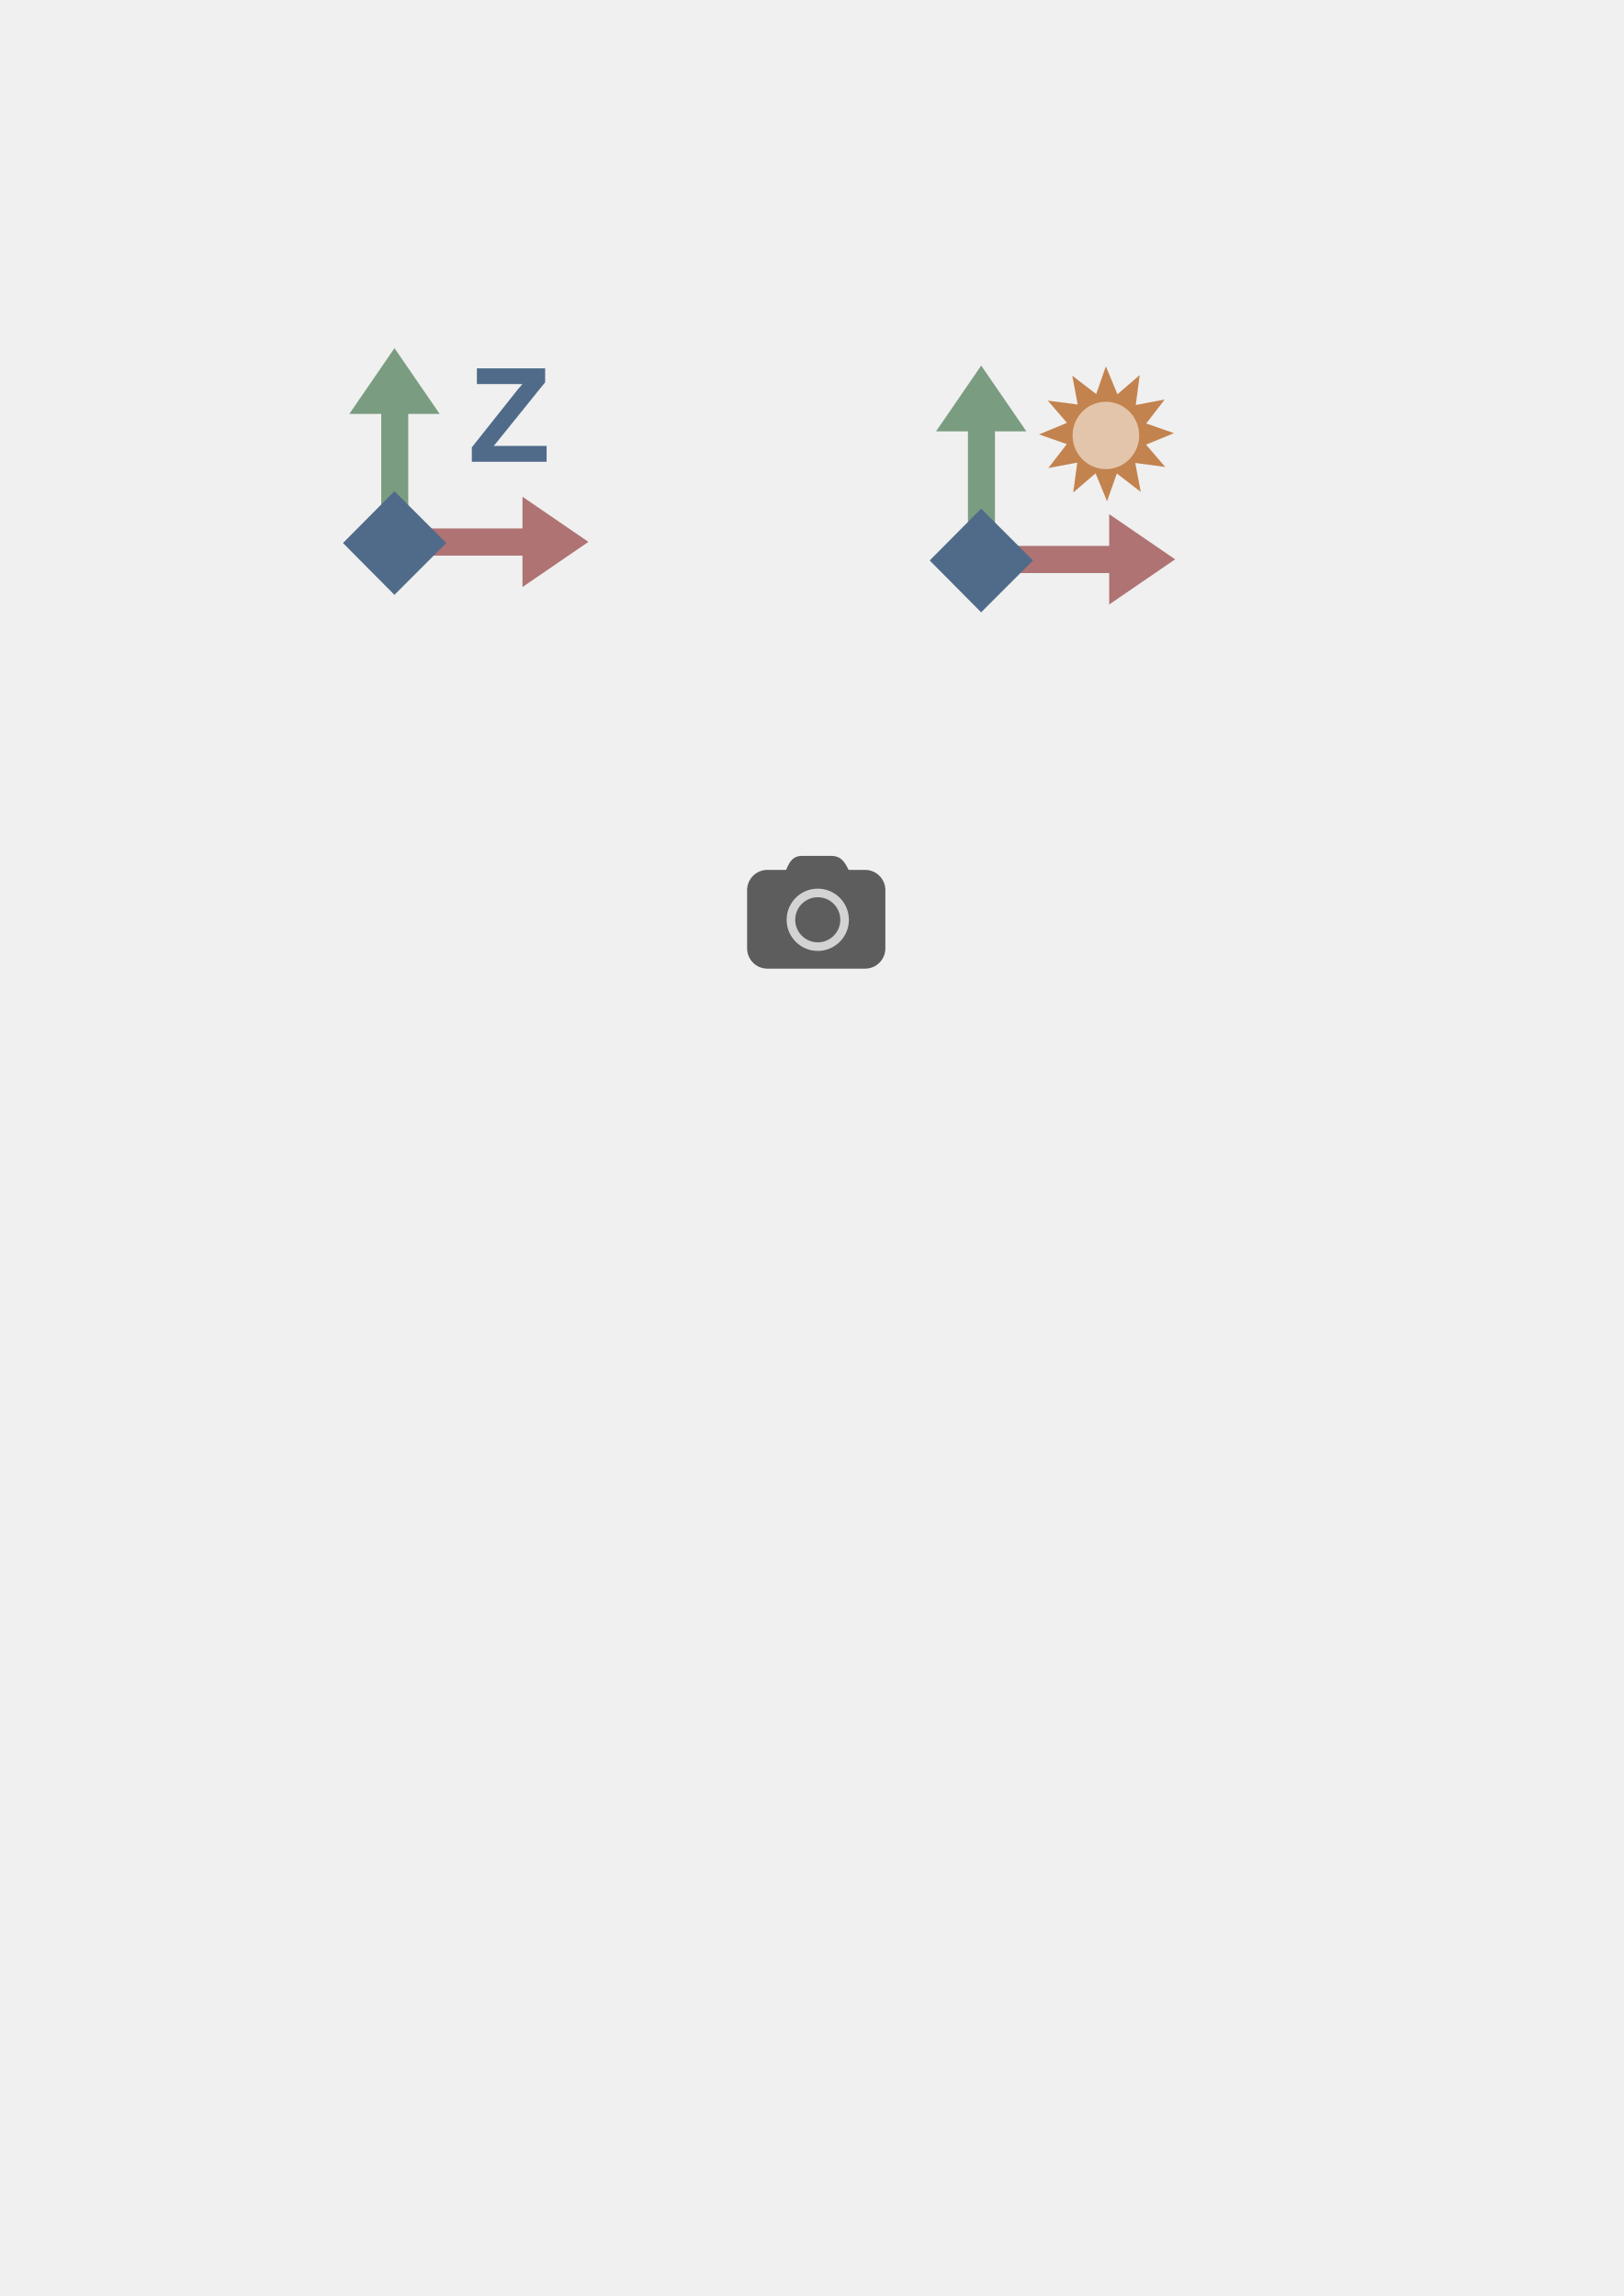
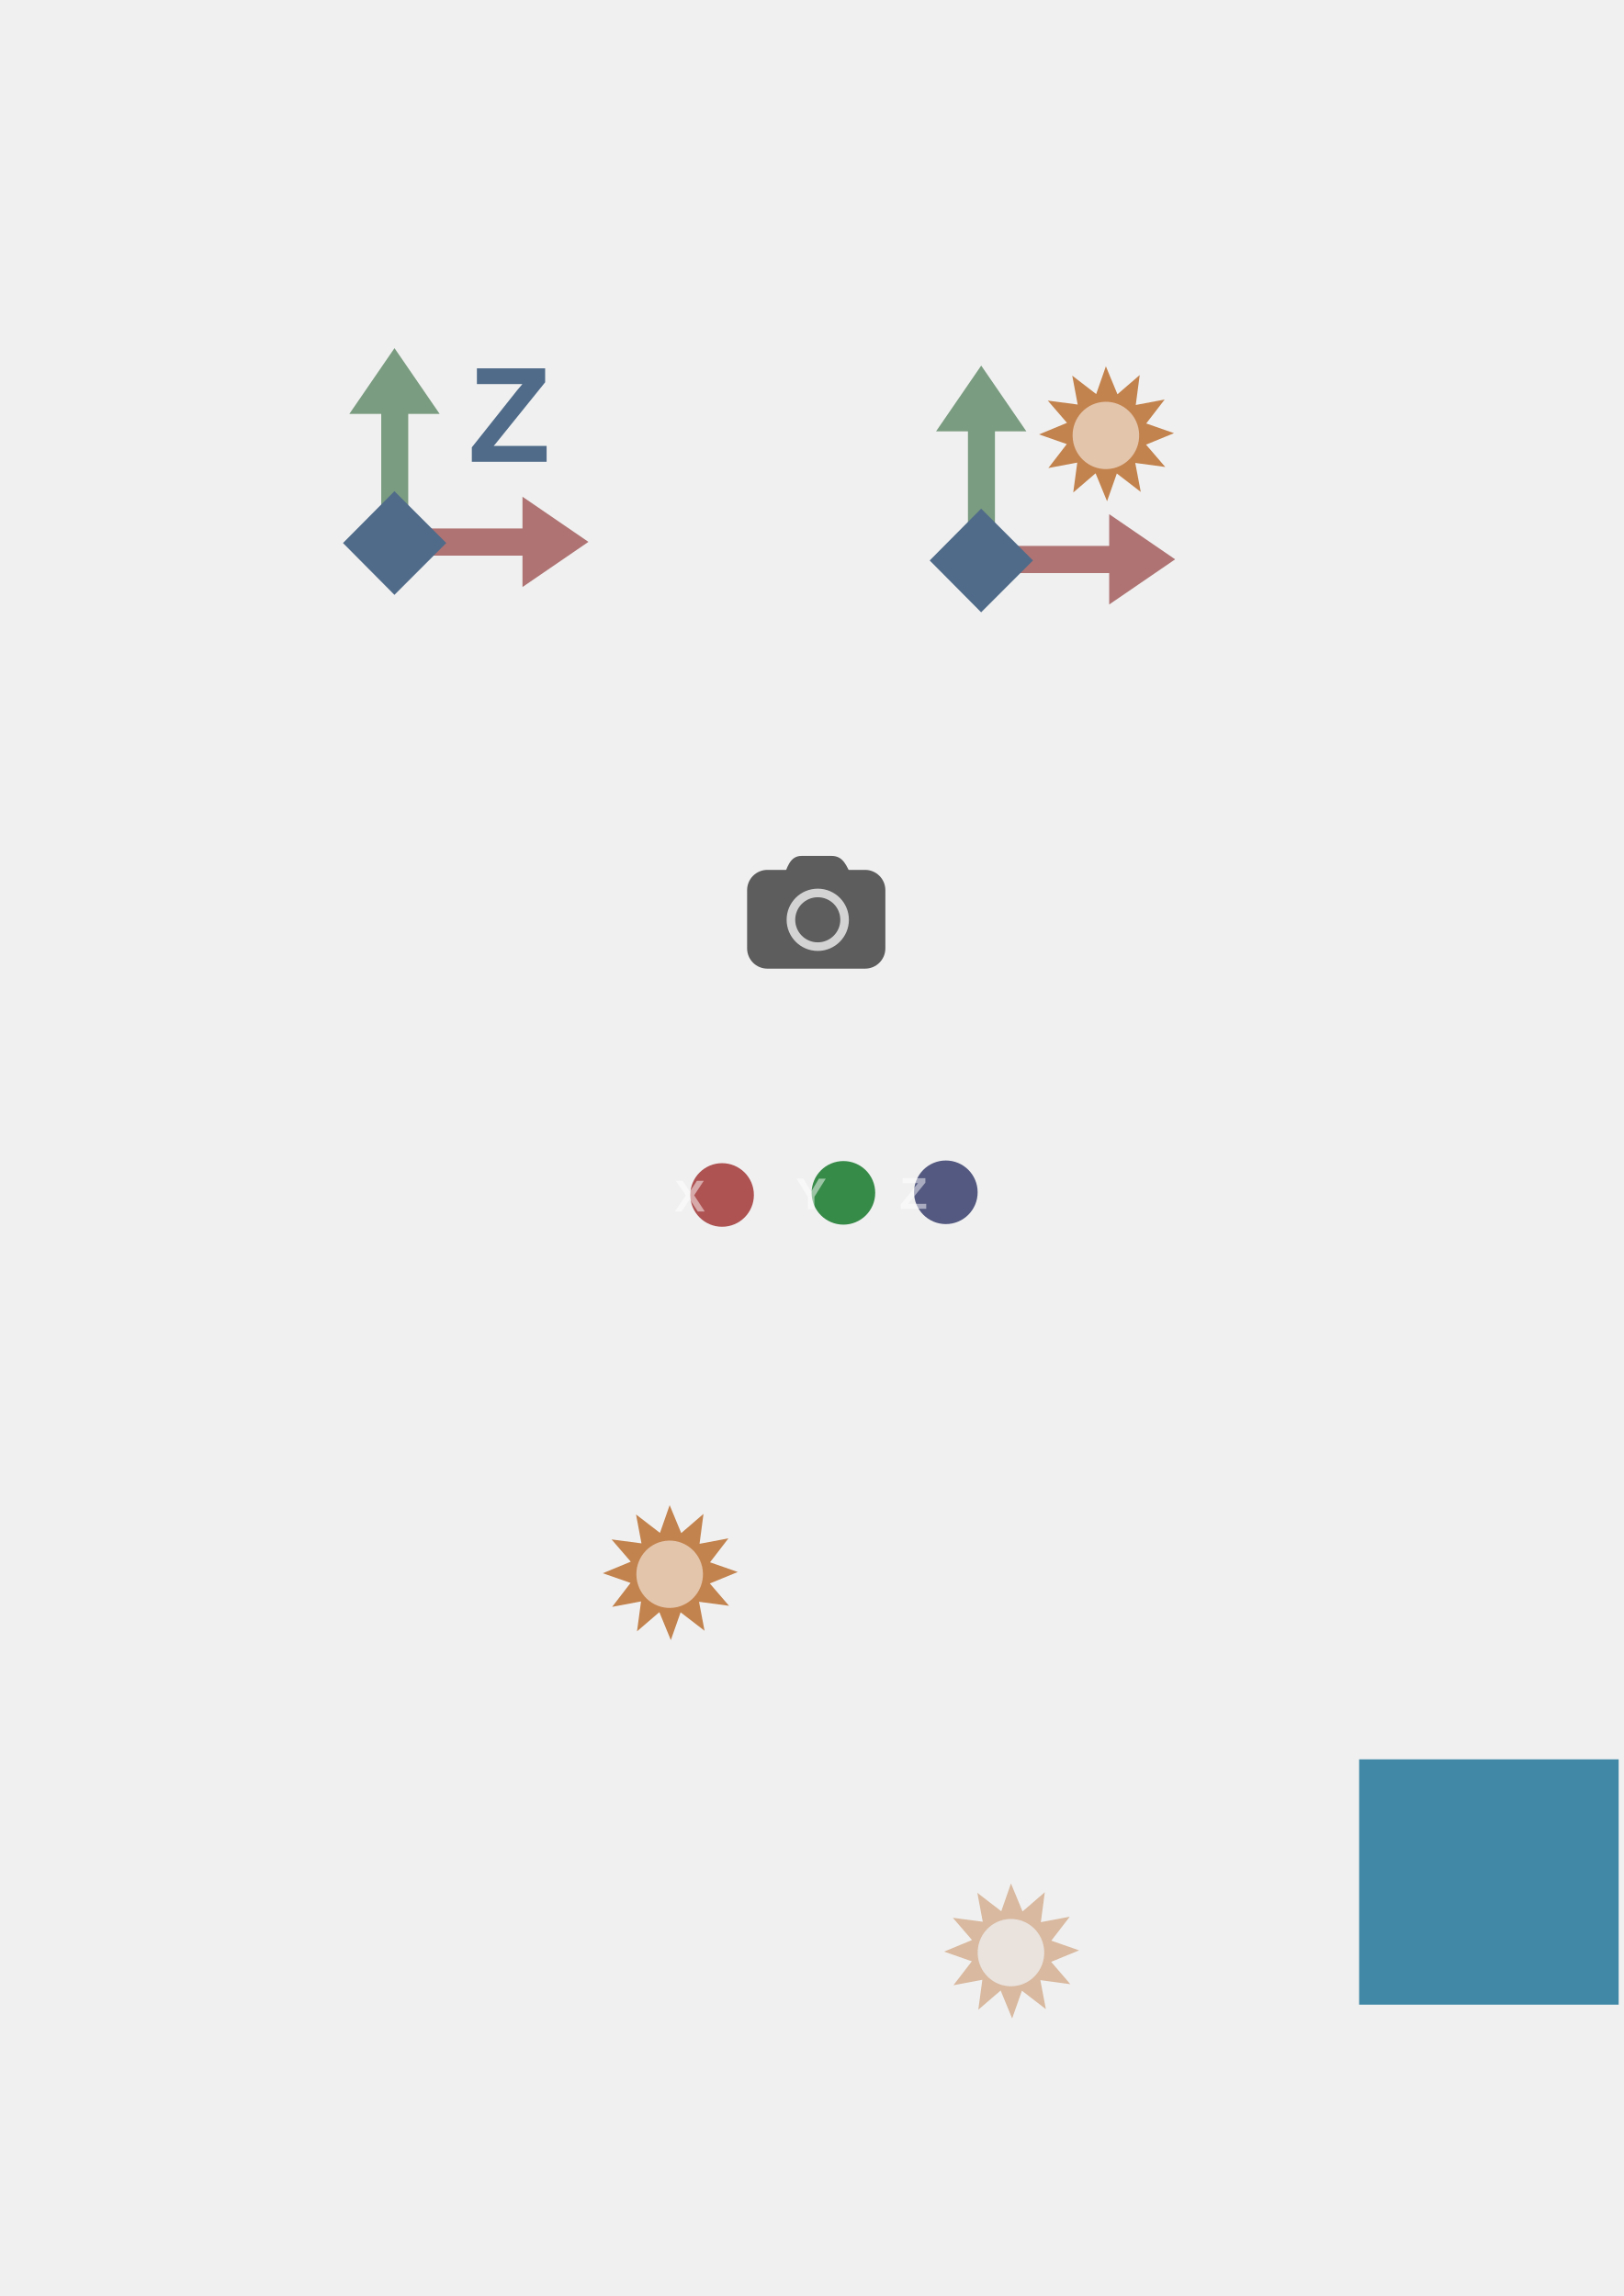
<svg xmlns="http://www.w3.org/2000/svg" width="210mm" height="297mm" viewBox="0 0 210 297" version="1.1" id="svg8">
  <defs id="defs2">
    <pattern y="0" x="0" height="6" width="6" patternUnits="userSpaceOnUse" id="EMFhbasepattern" />
    <pattern y="0" x="0" height="6" width="6" patternUnits="userSpaceOnUse" id="EMFhbasepattern-3" />
  </defs>
  <g id="layer1">
    <g id="g4633" transform="matrix(0.5760477,0,0,0.5760477,-24.0459,89.18545)" style="fill:#5d5d5d;fill-opacity:1">
      <rect rx="4.556" y="40.514" x="209.482" height="22.181" width="31.043" id="rect4627" style="opacity:1;fill:#5d5d5d;fill-opacity:1;stroke:none;stroke-width:0.33;stroke-linecap:butt;stroke-linejoin:bevel;stroke-miterlimit:4;stroke-dasharray:none;stroke-dashoffset:37.795;stroke-opacity:1;paint-order:markers fill stroke" />
      <path id="path4629" d="m 221.728,37.374 h 6.689 c 2.73,0 3.378,2.258 4.605,4.697 l 0.323,0.643 c 1.226,2.439 -2.198,4.928 -4.928,4.928 h -6.689 c -2.73,0 -6.002,-0.783 -4.974,-3.312 l 0.693,-1.705 c 1.028,-2.529 1.551,-5.251 4.282,-5.251 z" style="opacity:1;fill:#5d5d5d;fill-opacity:1;stroke:none;stroke-width:0.33;stroke-linecap:butt;stroke-linejoin:bevel;stroke-miterlimit:4;stroke-dasharray:none;stroke-dashoffset:37.795;stroke-opacity:1;paint-order:markers fill stroke" />
      <circle r="6.026" cy="51.723" cx="225.347" id="circle4631" style="opacity:1;fill:#5d5d5d;fill-opacity:1;stroke:#d3d3d3;stroke-width:1.93;stroke-linecap:butt;stroke-linejoin:bevel;stroke-miterlimit:4;stroke-dasharray:none;stroke-dashoffset:37.795;stroke-opacity:1;paint-order:markers fill stroke" />
    </g>
    <g transform="matrix(1.013279,0.02367936,-0.02367936,1.013279,-174.225,-21.77295)" id="g919">
      <path id="path915" d="m 319.343,76.824 -3.108,-2.279 -1.164,3.571 -1.549,-3.532 -2.792,2.516 0.424,-3.828 -3.67,0.779 2.279,-3.108 -3.571,-1.154 3.532,-1.559 -2.516,-2.782 3.828,0.414 -0.779,-3.67 3.108,2.279 1.154,-3.571 1.559,3.532 2.782,-2.516 -0.414,3.828 3.67,-0.779 -2.279,3.108 3.571,1.154 -3.532,1.549 2.516,2.792 -3.838,-0.424 z" style="fill:#c3834e;fill-opacity:1;fill-rule:nonzero;stroke:none;stroke-width:0.123" />
      <path id="path917" d="m 318.968,69.504 c 0.118,2.368 -1.687,4.39 -4.025,4.509 -2.348,0.118 -4.341,-1.707 -4.459,-4.074 -0.128,-2.368 1.677,-4.39 4.025,-4.509 2.348,-0.118 4.341,1.707 4.459,4.074 z" style="fill:#e3c5ac;fill-opacity:1;fill-rule:nonzero;stroke:none;stroke-width:0.123" />
    </g>
    <path id="path924" d="m 49.308,72.127 h 3.492 v -23.706 h -3.492 z" style="fill:#7a9c80;fill-opacity:1;fill-rule:nonzero;stroke:none;stroke-width:0.265" />
    <path id="path926" d="m 51.022,45.034 5.842,8.509 h -11.684 z" style="fill:#7a9c80;fill-opacity:1;fill-rule:evenodd;stroke:none;stroke-width:0.265" />
    <path id="path928" d="m 49.011,68.359 v 3.514 h 23.706 v -3.514 z" style="fill:#af7373;fill-opacity:1;fill-rule:nonzero;stroke:none;stroke-width:0.265" />
    <path id="path930" d="m 76.104,70.095 -8.53,5.842 v -11.684 z" style="fill:#af7373;fill-opacity:1;fill-rule:evenodd;stroke:none;stroke-width:0.265" />
    <path id="path932" d="m 61.372,59.385 v -1.397 l 5.8,-7.302 c 0.423,-0.508 0.804,-0.952 1.185,-1.355 h -6.329 v -1.333 h 8.128 v 1.333 l -6.371,7.895 -0.699,0.804 h 7.26 v 1.355 z" style="fill:#4f6b89;fill-opacity:1;fill-rule:nonzero;stroke:#4f6b89;stroke-width:0.698px;stroke-linecap:butt;stroke-linejoin:miter;stroke-miterlimit:4;stroke-dasharray:none;stroke-opacity:1" />
    <path id="path934" d="m 51.022,67.407 2.836,2.836 -2.836,2.836 -2.815,-2.836 z" style="fill:#4f6b89;fill-opacity:1;fill-rule:nonzero;stroke:#4f6b89;stroke-width:5.461px;stroke-linecap:square;stroke-linejoin:miter;stroke-miterlimit:4;stroke-dasharray:none;stroke-opacity:1" />
    <path style="fill:#7a9c80;fill-opacity:1;fill-rule:nonzero;stroke:none;stroke-width:0.265" d="m 125.189,74.384 h 3.492 v -23.706 h -3.492 z" id="path949" />
    <path style="fill:#7a9c80;fill-opacity:1;fill-rule:evenodd;stroke:none;stroke-width:0.265" d="m 126.903,47.291 5.842,8.509 h -11.684 z" id="path951" />
    <path style="fill:#af7373;fill-opacity:1;fill-rule:nonzero;stroke:none;stroke-width:0.265" d="m 124.892,70.616 v 3.514 h 23.706 v -3.514 z" id="path953" />
    <path style="fill:#af7373;fill-opacity:1;fill-rule:evenodd;stroke:none;stroke-width:0.265" d="m 151.986,72.352 -8.53,5.842 v -11.684 z" id="path955" />
    <path style="fill:#4f6b89;fill-opacity:1;fill-rule:nonzero;stroke:#4f6b89;stroke-width:5.461px;stroke-linecap:square;stroke-linejoin:miter;stroke-miterlimit:4;stroke-dasharray:none;stroke-opacity:1" d="m 126.903,69.664 2.836,2.836 -2.836,2.836 -2.815,-2.836 z" id="path959" />
+     <circle style="opacity:1;fill:#ae5252;fill-opacity:1;stroke:none;stroke-width:0.15;stroke-linecap:square;stroke-linejoin:miter;stroke-miterlimit:4;stroke-dasharray:none;stroke-dashoffset:28.346;stroke-opacity:1;paint-order:markers fill stroke" id="path815" cx="93.391" cy="154.576" r="4.113" />
+     <text xml:space="preserve" style="font-style:normal;font-variant:normal;font-weight:bold;font-stretch:normal;font-size:5.861px;line-height:5.287px;font-family:Arial;-inkscape-font-specification:'Arial Bold';font-variant-ligatures:none;font-variant-caps:normal;font-variant-numeric:normal;font-feature-settings:normal;text-align:center;letter-spacing:0px;word-spacing:0px;writing-mode:lr-tb;text-anchor:middle;fill:#ffffff;fill-opacity:0.502;stroke:none;stroke-width:0.265" x="91.808" y="159.348" id="text819" transform="scale(1.016822,0.983456)">
+       <tspan id="tspan817" x="91.808" y="159.348" style="font-style:normal;font-variant:normal;font-weight:bold;font-stretch:normal;font-family:Arial;-inkscape-font-specification:'Arial Bold';fill:#ffffff;fill-opacity:0.502;stroke-width:0.265">X</tspan>
+     </text>
+     <circle r="4.113" cy="154.301" cx="109.083" id="circle821" style="opacity:1;fill:#378b49;fill-opacity:1;stroke:none;stroke-width:0.15;stroke-linecap:square;stroke-linejoin:miter;stroke-miterlimit:4;stroke-dasharray:none;stroke-dashoffset:28.346;stroke-opacity:1;paint-order:markers fill stroke" />
+     <text transform="scale(1.016822,0.983456)" id="text825" y="159.069" x="107.241" style="font-style:normal;font-variant:normal;font-weight:bold;font-stretch:normal;font-size:5.861px;line-height:5.287px;font-family:Arial;-inkscape-font-specification:'Arial Bold';font-variant-ligatures:none;font-variant-caps:normal;font-variant-numeric:normal;font-feature-settings:normal;text-align:center;letter-spacing:0px;word-spacing:0px;writing-mode:lr-tb;text-anchor:middle;fill:#ffffff;fill-opacity:0.502;stroke:none;stroke-width:0.265" xml:space="preserve">
+       <tspan style="font-style:normal;font-variant:normal;font-weight:bold;font-stretch:normal;font-family:Arial;-inkscape-font-specification:'Arial Bold';fill:#ffffff;fill-opacity:0.502;stroke-width:0.265" y="159.069" x="107.241" id="tspan823">Y</tspan>
+     </text>
+     <circle style="opacity:1;fill:#535980;fill-opacity:1;stroke:none;stroke-width:0.15;stroke-linecap:square;stroke-linejoin:miter;stroke-miterlimit:4;stroke-dasharray:none;stroke-dashoffset:28.346;stroke-opacity:1;paint-order:markers fill stroke" id="circle844" cx="122.329" cy="154.229" r="4.113" />
+     <text xml:space="preserve" style="font-style:normal;font-variant:normal;font-weight:bold;font-stretch:normal;font-size:5.861px;line-height:5.287px;font-family:Arial;-inkscape-font-specification:'Arial Bold';font-variant-ligatures:none;font-variant-caps:normal;font-variant-numeric:normal;font-feature-settings:normal;text-align:center;letter-spacing:0px;word-spacing:0px;writing-mode:lr-tb;text-anchor:middle;fill:#ffffff;fill-opacity:0.502;stroke:none;stroke-width:0.265" x="120.267" y="158.996" id="text848" transform="scale(1.016822,0.983456)">
+       <tspan id="tspan846" x="120.267" y="158.996" style="font-style:normal;font-variant:normal;font-weight:bold;font-stretch:normal;font-family:Arial;-inkscape-font-specification:'Arial Bold';fill:#ffffff;fill-opacity:0.502;stroke-width:0.265">Z</tspan>
+     </text>
+     <rect style="fill:#4088a6;fill-opacity:1;stroke:none;stroke-width:0.5;stroke-linecap:square;stroke-miterlimit:4;stroke-dasharray:none;stroke-dashoffset:75.591;stroke-opacity:1;paint-order:markers stroke fill" id="rect891" width="33.563" height="31.735" x="175.783" y="227.579" />
+     <g transform="matrix(1.013279,0.02367936,-0.02367936,1.013279,-230.6429,125.5405)" id="g877">
+       <path id="path873" d="m 319.343,76.824 -3.108,-2.279 -1.164,3.571 -1.549,-3.532 -2.792,2.516 0.424,-3.828 -3.67,0.779 2.279,-3.108 -3.571,-1.154 3.532,-1.559 -2.516,-2.782 3.828,0.414 -0.779,-3.67 3.108,2.279 1.154,-3.571 1.559,3.532 2.782,-2.516 -0.414,3.828 3.67,-0.779 -2.279,3.108 3.571,1.154 -3.532,1.549 2.516,2.792 -3.838,-0.424 z" style="fill:#c3834e;fill-opacity:1;fill-rule:nonzero;stroke:none;stroke-width:0.123" />
+       <path id="path875" d="m 318.968,69.504 c 0.118,2.368 -1.687,4.39 -4.025,4.509 -2.348,0.118 -4.341,-1.707 -4.459,-4.074 -0.128,-2.368 1.677,-4.39 4.025,-4.509 2.348,-0.118 4.341,1.707 4.459,4.074 z" style="fill:#e3c5ac;fill-opacity:1;fill-rule:nonzero;stroke:none;stroke-width:0.123" />
+     </g>
+     <path id="path933" d="m 135.057,252.464 c 0.064,2.402 -1.813,4.409 -4.185,4.473 -2.382,0.064 -4.358,-1.832 -4.422,-4.234 -0.074,-2.402 1.803,-4.409 4.185,-4.473 2.382,-0.064 4.358,1.832 4.422,4.234 z" style="fill:#e2d5cb;fill-opacity:0.5;fill-rule:nonzero;stroke:none;stroke-width:0.125" />
+     <path id="path922" style="fill:#c3834e;fill-opacity:0.5;fill-rule:nonzero;stroke:none;stroke-width:0.472" d="M 494.182 920.85 L 489.441 934.424 L 477.744 925.418 L 480.4 939.543 L 465.777 937.613 L 475.162 948.492 L 461.498 954.146 L 475.07 958.887 L 466.064 970.584 L 480.189 967.928 L 478.223 982.549 L 489.141 973.164 L 494.756 986.828 L 499.533 973.256 L 511.232 982.262 L 508.539 968.098 L 523.197 970.066 L 513.812 959.148 L 527.479 953.533 L 513.904 948.793 L 522.91 937.096 L 508.785 939.752 L 510.715 925.129 L 499.834 934.516 L 494.182 920.85 z M 493.738 938.191 C 502.741 937.948 510.21 945.115 510.451 954.193 C 510.693 963.272 503.598 970.855 494.633 971.1 C 485.63 971.343 478.161 964.176 477.92 955.098 C 477.641 946.018 484.736 938.435 493.738 938.191 z " transform="scale(0.2645833)" />
  </g>
</svg>
